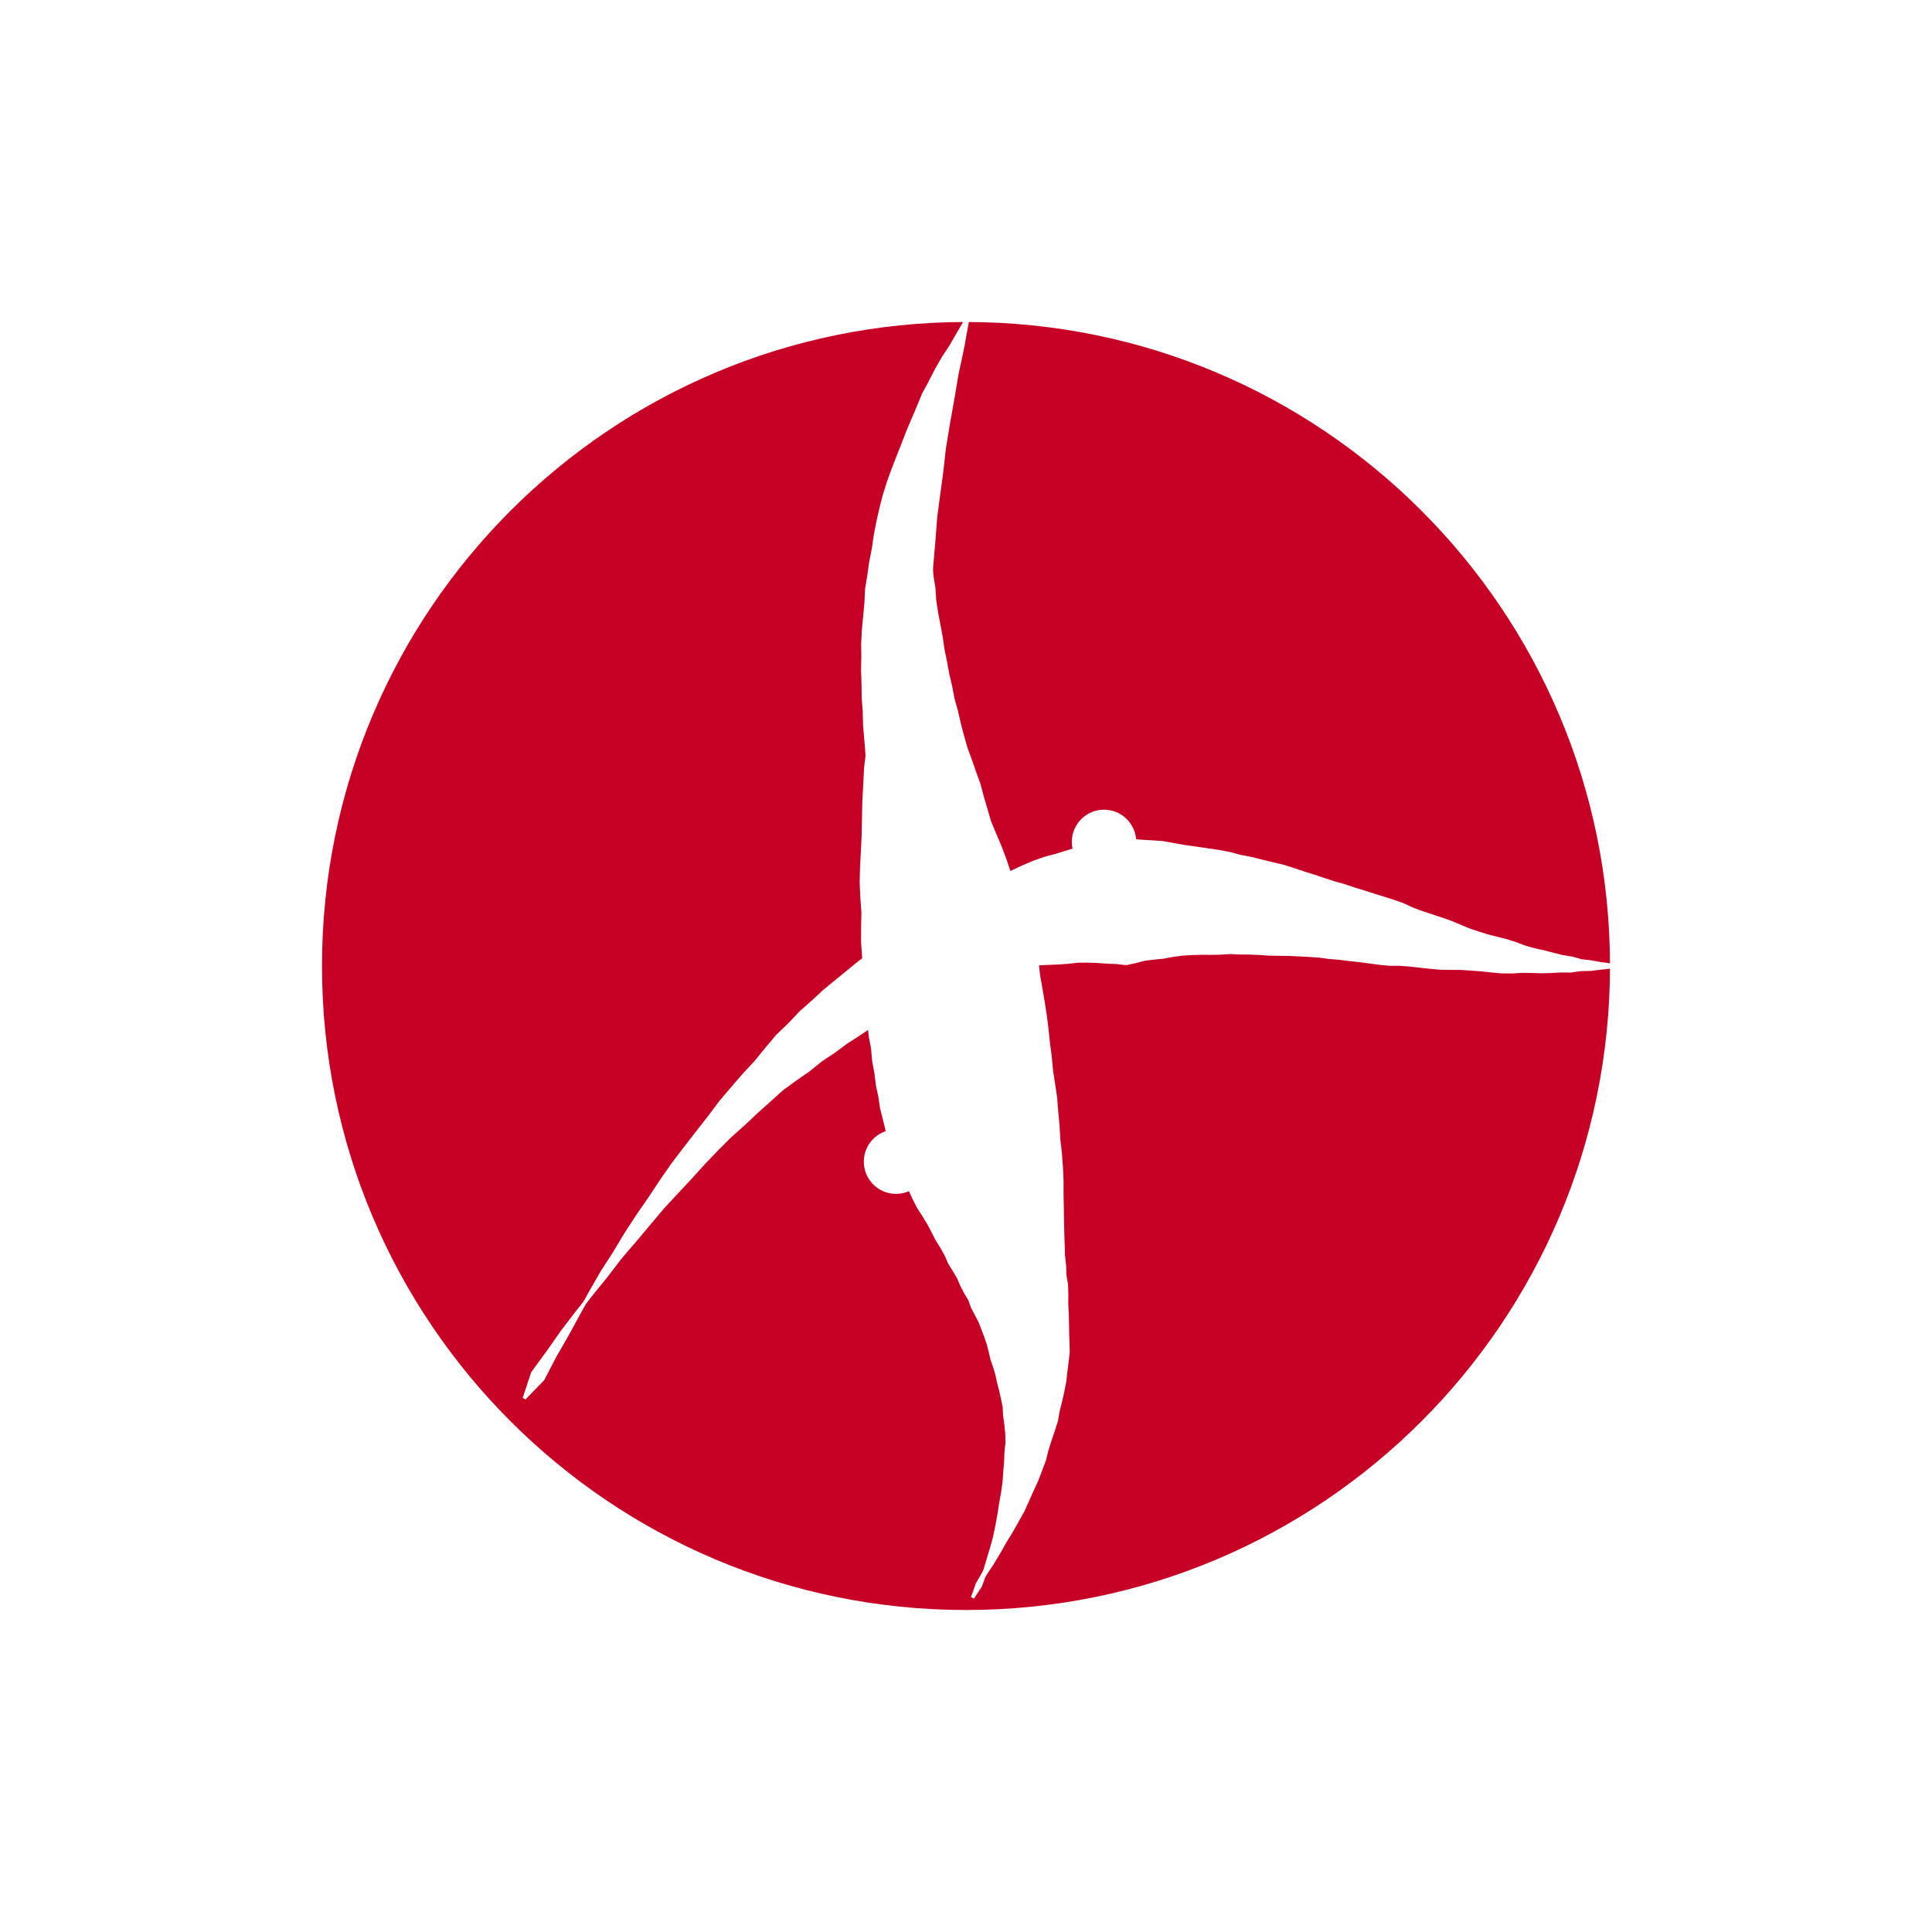
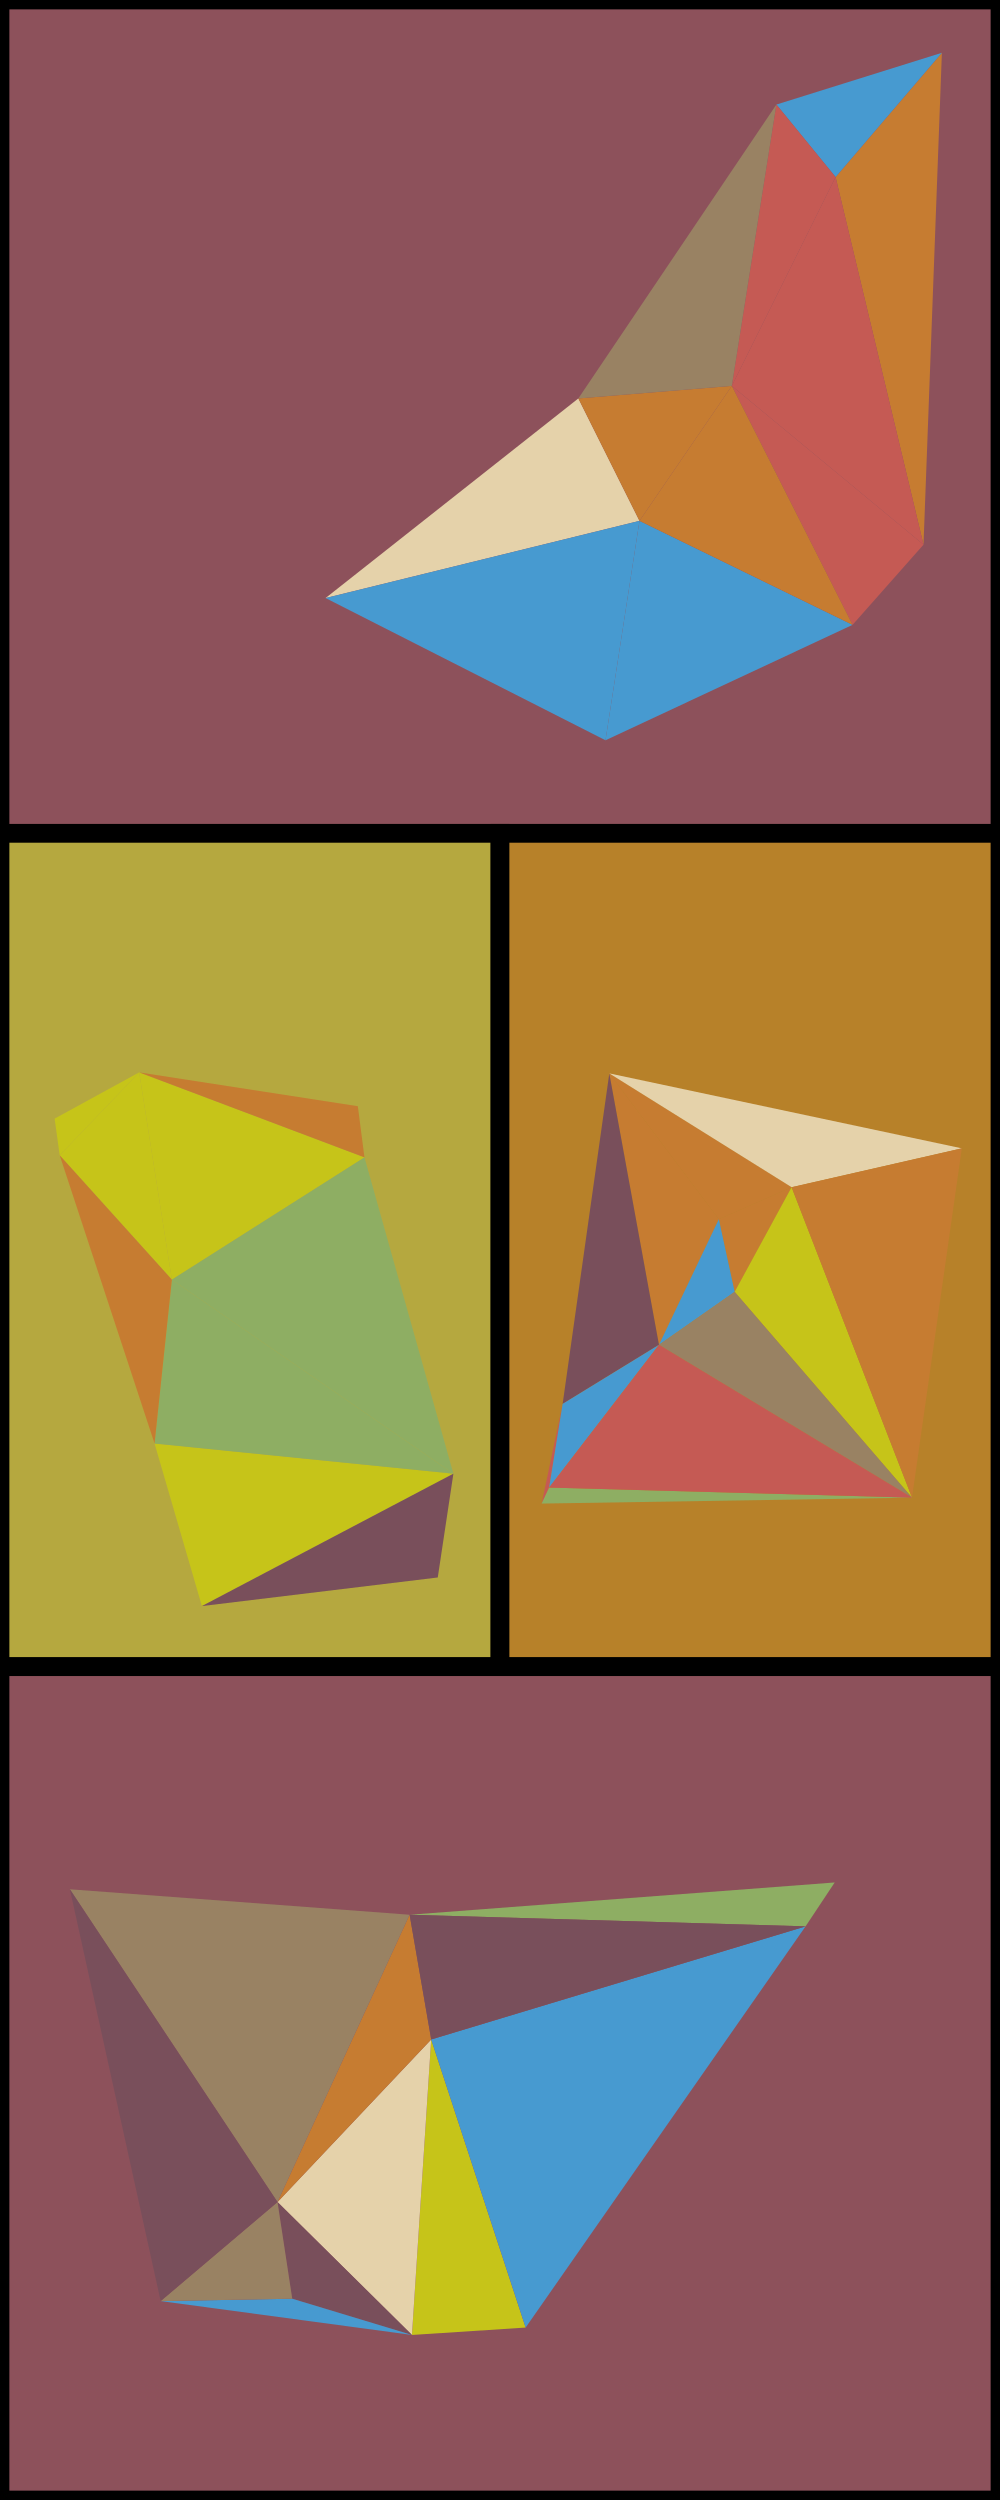
- <svg xmlns="http://www.w3.org/2000/svg" xmlns:html="http://www.w3.org/1999/xhtml" width="600" height="600" version="1.1">
+ <svg xmlns="http://www.w3.org/2000/svg" xmlns:html="http://www.w3.org/1999/xhtml" width="800" height="2000" version="1.1">
  <html:defs>
    <html:style type="text/css">
body { background-color: rgb(234, 234, 234); }
#canvas svg { background-color: white; box-shadow: rgba(0, 0, 0, 0.059) 0px 3px 2px 0px, rgba(0, 0, 0, 0.02) -1px -1px 1px 0px inset; border-width: 1px; border-style: solid; border-color: rgb(226, 226, 226) rgb(226, 226, 226) rgb(206, 206, 206); border-image: initial; }</html:style>
  </html:defs>
-   <g transform="translate(300 300)">
-     <circle cx="0" cy="0" r="200" fill="rgb(199, 0, 37)" stroke="none" />
-     <circle cx="42.862" cy="-38.546" r="10" fill="rgb(255, 255, 255)" stroke="none" />
-     <path fill="rgb(255, 255, 255)" stroke="rgb(255, 255, 255)" d="M 200.003 -0.335 L 197.02 -0.726 L 194.054 -1.268 L 191.086 -1.61 L 188.158 -2.436 L 185.208 -2.9 L 182.287 -3.649 L 179.371 -4.404 L 176.44 -5.044 L 173.531 -5.862 L 170.664 -6.951 L 167.767 -7.86 L 164.837 -8.609 L 161.897 -9.351 L 158.98 -10.265 L 156.069 -11.246 L 153.196 -12.457 L 150.315 -13.661 L 147.381 -14.663 L 144.429 -15.639 L 141.467 -16.618 L 138.519 -17.725 L 135.612 -19.075 L 132.625 -20.125 L 129.6 -21.072 L 126.559 -22.014 L 123.513 -23.004 L 120.439 -23.937 L 117.371 -24.978 L 114.249 -25.837 L 111.14 -26.849 L 108.018 -27.894 L 104.866 -28.887 L 101.704 -29.947 L 98.509 -30.96 L 95.255 -31.729 L 91.981 -32.517 L 88.69 -33.352 L 85.349 -33.982 L 82.01 -34.877 L 78.619 -35.539 L 75.188 -36.033 L 71.731 -36.54 L 68.243 -37.034 L 64.723 -37.638 L 61.162 -38.288 L 57.563 -38.544 L 53.929 -38.751 L 50.24 -39.222 L 46.519 -39.43 L 42.862 -38.546 L 39.19 -37.724 L 35.541 -36.663 L 31.89 -35.566 L 28.237 -34.43 L 24.537 -33.436 L 20.88 -32.158 L 17.278 -30.603 L 13.707 -28.906 L 10.112 -27.246 L 6.449 -25.72 L 2.818 -24.014 L -0.737 -22.033 L -4.35 -20.119 L -8.017 -18.231 L -11.568 -15.998 L -15.176 -13.791 L -18.838 -11.578 L -22.448 -9.161 L -25.881 -6.347 L -29.498 -3.73 L -33.167 -1.071 L -36.738 1.855 L -40.373 4.814 L -44.052 7.846 L -47.624 11.149 L -51.328 14.425 L -54.799 18.11 L -58.514 21.656 L -61.912 25.687 L -65.308 29.849 L -69.017 33.838 L -72.652 38.056 L -76.326 42.395 L -79.818 47.056 L -83.483 51.723 L -87.187 56.523 L -90.954 61.443 L -94.583 66.648 L -98.16 72.064 L -101.928 77.511 L -105.63 83.19 L -109.206 89.141 L -113.041 95.095 L -116.656 101.389 L -120.243 107.89 L -123.882 114.548 L -127.741 121.263 L -131.39 128.309 L -137.191 134.281 L -132.985 127.342 L -128.804 120.603 L -124.647 114.061 L -120.514 107.714 L -116.404 101.558 L -112.318 95.59 L -108.254 89.81 L -104.214 84.212 L -100.196 78.796 L -96.201 73.558 L -92.227 68.496 L -88.276 63.607 L -84.346 58.889 L -80.438 54.338 L -76.551 49.952 L -72.684 45.729 L -68.838 41.666 L -65.013 37.759 L -61.208 34.008 L -57.422 30.408 L -53.657 26.957 L -49.91 23.653 L -46.183 20.493 L -42.475 17.475 L -38.785 14.595 L -35.114 11.85 L -31.46 9.24 L -27.825 6.76 L -24.208 4.408 L -20.607 2.181 L -17.024 0.077 L -13.458 -1.907 L -9.908 -3.773 L -6.375 -5.525 L -2.858 -7.164 L 0.643 -8.694 L 4.128 -10.117 L 7.598 -11.436 L 11.053 -12.653 L 14.493 -13.771 L 17.918 -14.793 L 21.329 -15.722 L 24.726 -16.559 L 28.109 -17.309 L 31.478 -17.972 L 34.833 -18.553 L 38.176 -19.053 L 41.505 -19.475 L 44.822 -19.822 L 48.127 -20.097 L 51.419 -20.302 L 54.7 -20.44 L 57.968 -20.514 L 61.225 -20.525 L 64.472 -20.478 L 67.707 -20.374 L 70.931 -20.216 L 74.145 -20.007 L 77.349 -19.749 L 80.543 -19.445 L 83.727 -19.098 L 86.902 -18.711 L 90.067 -18.285 L 93.224 -17.824 L 96.372 -17.33 L 99.511 -16.807 L 102.643 -16.256 L 105.766 -15.68 L 108.882 -15.082 L 111.99 -14.464 L 115.091 -13.83 L 118.185 -13.182 L 121.272 -12.522 L 124.353 -11.853 L 127.427 -11.178 L 130.496 -10.499 L 133.559 -9.82 L 136.616 -9.142 L 139.669 -8.469 L 142.716 -7.802 L 145.758 -7.146 L 148.796 -6.501 L 151.83 -5.872 L 154.86 -5.26 L 157.886 -4.669 L 160.909 -4.1 L 163.928 -3.557 L 166.945 -3.042 L 169.959 -2.559 L 172.97 -2.108 L 175.979 -1.694 L 178.986 -1.319 L 181.991 -0.985 L 184.995 -0.695 L 187.997 -0.452 L 190.999 -0.258 L 194 -0.116 L 197 -0.03 L 200 0 Z" />
-     <path fill="rgb(255, 255, 255)" stroke="rgb(255, 255, 255)" d="M 199.997 0.335 L 196.98 0.667 L 193.945 1.035 L 190.912 1.094 L 187.837 1.532 L 184.782 1.511 L 181.695 1.68 L 178.601 1.766 L 175.518 1.656 L 172.408 1.645 L 169.253 1.834 L 166.123 1.775 L 163.02 1.495 L 159.921 1.15 L 156.792 0.928 L 153.652 0.726 L 150.464 0.713 L 147.278 0.658 L 144.136 0.372 L 141.002 0.034 L 137.871 -0.319 L 134.714 -0.559 L 131.506 -0.564 L 128.367 -0.873 L 125.255 -1.284 L 122.147 -1.691 L 119.031 -2.039 L 115.931 -2.426 L 112.811 -2.682 L 109.731 -3.092 L 106.623 -3.314 L 103.514 -3.465 L 100.419 -3.624 L 97.319 -3.666 L 94.234 -3.701 L 91.193 -3.919 L 88.154 -4.053 L 85.114 -4.07 L 82.105 -4.214 L 79.076 -4.014 L 76.079 -3.959 L 73.102 -3.98 L 70.132 -3.892 L 67.171 -3.714 L 64.22 -3.318 L 61.289 -2.763 L 58.374 -2.483 L 55.47 -2.13 L 52.598 -1.383 L 49.735 -0.765 L 46.783 -1.099 L 43.82 -1.227 L 40.811 -1.442 L 37.776 -1.539 L 34.719 -1.514 L 31.68 -1.181 L 28.572 -0.961 L 25.38 -0.84 L 22.129 -0.681 L 18.874 -0.297 L 15.657 0.414 L 12.379 1.142 L 8.993 1.799 L 5.635 2.731 L 2.301 3.903 L -1.183 4.949 L -4.641 6.245 L -8.078 7.765 L -11.6 9.315 L -15.333 10.708 L -18.917 12.545 L -22.483 14.59 L -26.183 16.624 L -29.854 18.887 L -33.517 21.343 L -37.325 23.801 L -41.038 26.562 L -45.022 29.197 L -48.799 32.259 L -52.933 35.129 L -57.107 38.167 L -61.009 41.68 L -65.024 45.275 L -69.042 49.063 L -73.284 52.848 L -77.393 56.953 L -81.506 61.255 L -85.598 65.772 L -89.872 70.345 L -94.242 75.053 L -98.464 80.081 L -102.798 85.234 L -107.303 90.478 L -111.595 96.085 L -116.151 101.726 L -120.784 107.537 L -125.412 113.575 L -129.867 119.944 L -134.581 126.375 L -137.191 134.281 L -132.985 127.342 L -128.804 120.603 L -124.647 114.061 L -120.514 107.714 L -116.404 101.558 L -112.318 95.59 L -108.254 89.81 L -104.214 84.212 L -100.196 78.796 L -96.201 73.558 L -92.227 68.496 L -88.276 63.607 L -84.346 58.889 L -80.438 54.338 L -76.551 49.952 L -72.684 45.729 L -68.838 41.666 L -65.013 37.759 L -61.208 34.008 L -57.422 30.408 L -53.657 26.957 L -49.91 23.653 L -46.183 20.493 L -42.475 17.475 L -38.785 14.595 L -35.114 11.85 L -31.46 9.24 L -27.825 6.76 L -24.208 4.408 L -20.607 2.181 L -17.024 0.077 L -13.458 -1.907 L -9.908 -3.773 L -6.375 -5.525 L -2.858 -7.164 L 0.643 -8.694 L 4.128 -10.117 L 7.598 -11.436 L 11.053 -12.653 L 14.493 -13.771 L 17.918 -14.793 L 21.329 -15.722 L 24.726 -16.559 L 28.109 -17.309 L 31.478 -17.972 L 34.833 -18.553 L 38.176 -19.053 L 41.505 -19.475 L 44.822 -19.822 L 48.127 -20.097 L 51.419 -20.302 L 54.7 -20.44 L 57.968 -20.514 L 61.225 -20.525 L 64.472 -20.478 L 67.707 -20.374 L 70.931 -20.216 L 74.145 -20.007 L 77.349 -19.749 L 80.543 -19.445 L 83.727 -19.098 L 86.902 -18.711 L 90.067 -18.285 L 93.224 -17.824 L 96.372 -17.33 L 99.511 -16.807 L 102.643 -16.256 L 105.766 -15.68 L 108.882 -15.082 L 111.99 -14.464 L 115.091 -13.83 L 118.185 -13.182 L 121.272 -12.522 L 124.353 -11.853 L 127.427 -11.178 L 130.496 -10.499 L 133.559 -9.82 L 136.616 -9.142 L 139.669 -8.469 L 142.716 -7.802 L 145.758 -7.146 L 148.796 -6.501 L 151.83 -5.872 L 154.86 -5.26 L 157.886 -4.669 L 160.909 -4.1 L 163.928 -3.557 L 166.945 -3.042 L 169.959 -2.559 L 172.97 -2.108 L 175.979 -1.694 L 178.986 -1.319 L 181.991 -0.985 L 184.995 -0.695 L 187.997 -0.452 L 190.999 -0.258 L 194 -0.116 L 197 -0.03 L 200 0 Z" />
-     <circle cx="-21.737" cy="60.769" r="10" fill="rgb(255, 255, 255)" stroke="none" />
-     <path fill="rgb(255, 255, 255)" stroke="rgb(255, 255, 255)" d="M -0.353 -200.09 L -2.998 -192.19 L -5.156 -184.352 L -7.47 -176.729 L -9.492 -169.213 L -11.415 -161.845 L -13.506 -154.673 L -15.241 -147.591 L -16.789 -140.631 L -18.535 -133.854 L -20.01 -127.177 L -21.316 -120.619 L -22.536 -114.188 L -23.813 -107.895 L -24.99 -101.718 L -26.22 -95.665 L -27.361 -89.72 L -28.392 -83.877 L -29.375 -78.138 L -29.919 -72.49 L -30.505 -66.949 L -31.157 -61.507 L -31.424 -56.166 L -31.705 -50.921 L -31.804 -45.778 L -31.902 -40.727 L -32.137 -35.752 L -32.399 -30.854 L -32.531 -26.044 L -32.326 -21.346 L -31.984 -16.746 L -32.07 -12.16 L -32.096 -7.647 L -31.796 -3.252 L -31.45 1.066 L -31.218 5.342 L -30.953 9.551 L -30.546 13.669 L -30.132 17.725 L -29.717 21.721 L -28.991 25.577 L -28.656 29.479 L -27.938 33.216 L -27.491 36.973 L -26.722 40.575 L -26.183 44.19 L -25.294 47.631 L -24.484 51.037 L -23.876 54.45 L -23.268 57.804 L -21.737 60.769 L -20.192 63.66 L -18.865 66.564 L -17.423 69.361 L -16.147 72.156 L -14.779 74.856 L -13.135 77.397 L -11.596 79.92 L -10.257 82.462 L -8.971 84.971 L -7.467 87.356 L -6.146 89.761 L -5.089 92.209 L -3.659 94.499 L -2.317 96.784 L -1.307 99.139 L -0.128 101.416 L 1.199 103.636 L 2.035 105.963 L 3.201 108.198 L 4.379 110.429 L 5.262 112.72 L 6.133 115.015 L 6.925 117.329 L 7.529 119.678 L 8.066 122.045 L 8.882 124.413 L 9.601 126.824 L 10.135 129.282 L 10.779 131.786 L 11.37 134.348 L 11.888 136.971 L 12.01 139.629 L 12.417 142.384 L 12.693 145.206 L 12.755 148.08 L 12.444 150.965 L 12.335 153.977 L 12.074 157.05 L 11.846 160.235 L 11.41 163.471 L 10.805 166.764 L 10.294 170.21 L 9.636 173.731 L 8.923 177.366 L 7.883 181.001 L 6.76 184.737 L 5.608 188.607 L 4.229 192.517 L 2.058 196.16 L 3.991 192.395 L 5.803 188.702 L 7.494 185.08 L 9.069 181.526 L 10.529 178.038 L 11.876 174.613 L 13.115 171.248 L 14.246 167.942 L 15.274 164.692 L 16.199 161.495 L 17.025 158.35 L 17.754 155.253 L 18.389 152.203 L 18.933 149.197 L 19.387 146.232 L 19.755 143.307 L 20.039 140.418 L 20.241 137.564 L 20.365 134.741 L 20.412 131.948 L 20.385 129.183 L 20.287 126.442 L 20.12 123.723 L 19.887 121.025 L 19.591 118.344 L 19.233 115.678 L 18.817 113.025 L 18.345 110.382 L 17.819 107.748 L 17.243 105.119 L 16.618 102.493 L 15.947 99.868 L 15.233 97.241 L 14.478 94.61 L 13.685 91.973 L 12.856 89.327 L 11.995 86.67 L 11.103 83.999 L 10.182 81.312 L 9.237 78.606 L 8.268 75.88 L 7.279 73.131 L 6.272 70.356 L 5.25 67.553 L 4.215 64.719 L 3.171 61.853 L 2.118 58.951 L 1.06 56.012 L 4.852572431679143e-14 53.033 L -1.06 50.011 L -2.118 46.945 L -3.171 43.831 L -4.215 40.668 L -5.25 37.453 L -6.272 34.183 L -7.279 30.856 L -8.268 27.471 L -9.237 24.023 L -10.182 20.512 L -11.103 16.934 L -11.995 13.287 L -12.856 9.569 L -13.685 5.778 L -14.478 1.91 L -15.233 -2.036 L -15.947 -6.063 L -16.618 -10.173 L -17.243 -14.369 L -17.819 -18.652 L -18.345 -23.026 L -18.817 -27.493 L -19.233 -32.056 L -19.591 -36.715 L -19.887 -41.475 L -20.12 -46.338 L -20.287 -51.305 L -20.385 -56.379 L -20.412 -61.563 L -20.365 -66.859 L -20.241 -72.269 L -20.039 -77.797 L -19.755 -83.443 L -19.387 -89.211 L -18.933 -95.103 L -18.389 -101.122 L -17.754 -107.269 L -17.025 -113.548 L -16.199 -119.96 L -15.274 -126.508 L -14.246 -133.195 L -13.115 -140.022 L -11.876 -146.993 L -10.529 -154.109 L -9.069 -161.374 L -7.494 -168.789 L -5.803 -176.356 L -3.991 -184.079 L -2.058 -191.959 L -3.6739403974420595e-14 -200 Z" />
-     <path fill="rgb(255, 255, 255)" stroke="rgb(255, 255, 255)" d="M 0.353 -199.91 L -1.118 -191.729 L -2.827 -183.806 L -4.135 -175.983 L -5.496 -168.364 L -6.722 -160.902 L -7.551 -153.545 L -8.512 -146.395 L -9.441 -139.413 L -9.958 -132.536 L -10.537 -125.839 L -11.082 -119.301 L -11.514 -112.908 L -11.695 -106.643 L -11.789 -100.526 L -11.645 -94.541 L -11.413 -88.703 L -11.118 -83.009 L -10.703 -77.455 L -10.563 -72.048 L -10.224 -66.769 L -9.667 -61.618 L -9.346 -56.592 L -8.869 -51.688 L -8.437 -46.897 L -7.873 -42.224 L -7.045 -37.678 L -6.067 -33.257 L -5.103 -28.943 L -4.363 -24.707 L -3.654 -20.559 L -2.416 -16.577 L -1.139 -12.699 L -0.098 -8.873 L 0.985 -5.138 L 2.262 -1.522 L 3.583 2.004 L 4.834 5.469 L 6.143 8.849 L 7.512 12.146 L 8.626 15.446 L 10.183 18.567 L 11.402 21.725 L 12.932 24.739 L 14.178 27.791 L 15.683 30.716 L 16.863 33.705 L 18.143 36.626 L 19.64 39.44 L 21.147 42.219 L 21.737 45.297 L 22.313 48.364 L 23.101 51.339 L 23.764 54.345 L 24.578 57.283 L 25.279 60.25 L 25.679 63.315 L 26.154 66.341 L 26.793 69.298 L 27.444 72.242 L 27.832 75.267 L 28.351 78.237 L 29.079 81.13 L 29.372 84.155 L 29.687 87.161 L 30.263 90.081 L 30.593 93.065 L 30.694 96.099 L 31.201 99.022 L 31.284 102.039 L 31.259 105.066 L 31.427 108.045 L 31.5 111.035 L 31.541 114.027 L 31.653 117.01 L 31.709 120.004 L 31.358 123.034 L 30.973 126.06 L 30.635 129.084 L 30.044 132.111 L 29.359 135.135 L 28.594 138.156 L 28.068 141.207 L 27.093 144.229 L 26.082 147.258 L 25.11 150.314 L 24.335 153.441 L 23.173 156.53 L 21.976 159.65 L 20.551 162.755 L 19.137 165.913 L 17.687 169.12 L 15.936 172.287 L 14.117 175.494 L 12.134 178.71 L 10.254 182.051 L 8.228 185.423 L 5.997 188.798 L 3.754 192.272 L 2.058 196.16 L 3.991 192.395 L 5.803 188.702 L 7.494 185.08 L 9.069 181.526 L 10.529 178.038 L 11.876 174.613 L 13.115 171.248 L 14.246 167.942 L 15.274 164.692 L 16.199 161.495 L 17.025 158.35 L 17.754 155.253 L 18.389 152.203 L 18.933 149.197 L 19.387 146.232 L 19.755 143.307 L 20.039 140.418 L 20.241 137.564 L 20.365 134.741 L 20.412 131.948 L 20.385 129.183 L 20.287 126.442 L 20.12 123.723 L 19.887 121.025 L 19.591 118.344 L 19.233 115.678 L 18.817 113.025 L 18.345 110.382 L 17.819 107.748 L 17.243 105.119 L 16.618 102.493 L 15.947 99.868 L 15.233 97.241 L 14.478 94.61 L 13.685 91.973 L 12.856 89.327 L 11.995 86.67 L 11.103 83.999 L 10.182 81.312 L 9.237 78.606 L 8.268 75.88 L 7.279 73.131 L 6.272 70.356 L 5.25 67.553 L 4.215 64.719 L 3.171 61.853 L 2.118 58.951 L 1.06 56.012 L 4.852572431679143e-14 53.033 L -1.06 50.011 L -2.118 46.945 L -3.171 43.831 L -4.215 40.668 L -5.25 37.453 L -6.272 34.183 L -7.279 30.856 L -8.268 27.471 L -9.237 24.023 L -10.182 20.512 L -11.103 16.934 L -11.995 13.287 L -12.856 9.569 L -13.685 5.778 L -14.478 1.91 L -15.233 -2.036 L -15.947 -6.063 L -16.618 -10.173 L -17.243 -14.369 L -17.819 -18.652 L -18.345 -23.026 L -18.817 -27.493 L -19.233 -32.056 L -19.591 -36.715 L -19.887 -41.475 L -20.12 -46.338 L -20.287 -51.305 L -20.385 -56.379 L -20.412 -61.563 L -20.365 -66.859 L -20.241 -72.269 L -20.039 -77.797 L -19.755 -83.443 L -19.387 -89.211 L -18.933 -95.103 L -18.389 -101.122 L -17.754 -107.269 L -17.025 -113.548 L -16.199 -119.96 L -15.274 -126.508 L -14.246 -133.195 L -13.115 -140.022 L -11.876 -146.993 L -10.529 -154.109 L -9.069 -161.374 L -7.494 -168.789 L -5.803 -176.356 L -3.991 -184.079 L -2.058 -191.959 L -3.6739403974420595e-14 -200 Z" />
-     <circle cx="-21.303" cy="5.562" r="10" fill="rgb(255, 255, 255)" stroke="none" />
-     <path fill="rgb(255, 255, 255)" stroke="rgb(255, 255, 255)" d="M -0.235 -200.124 L -2.477 -196.326 L -4.649 -192.534 L -7.055 -188.875 L -9.208 -185.119 L -11.157 -181.297 L -13.207 -177.522 L -14.808 -173.603 L -16.473 -169.716 L -18.114 -165.823 L -19.635 -161.896 L -21.186 -157.969 L -22.714 -154.022 L -24.15 -150.04 L -25.4 -146.012 L -26.43 -141.94 L -27.36 -137.846 L -28.151 -133.728 L -28.747 -129.588 L -29.572 -125.446 L -30.147 -121.28 L -30.844 -117.098 L -31.039 -112.905 L -31.431 -108.697 L -31.829 -104.471 L -32.062 -100.239 L -32.017 -96.015 L -32.084 -91.771 L -31.947 -87.537 L -31.899 -83.281 L -31.575 -79.053 L -31.48 -74.781 L -31.103 -70.544 L -30.765 -66.294 L -30.426 -62.035 L -30.293 -57.728 L -30.028 -53.437 L -29.747 -49.141 L -29.057 -44.928 L -28.406 -40.706 L -27.712 -36.493 L -27.404 -32.189 L -27.093 -27.883 L -26.57 -23.63 L -25.876 -19.422 L -25.357 -15.175 L -24.611 -10.991 L -23.833 -6.825 L -23.332 -2.595 L -22.888 1.639 L -21.303 5.562 L -19.935 9.53 L -18.26 13.404 L -16.897 17.347 L -15.518 21.272 L -14.103 25.174 L -12.596 29.04 L -11.014 32.876 L -9.606 36.742 L -8.062 40.564 L -6.816 44.442 L -5.61 48.316 L -4.149 52.121 L -2.841 55.949 L -1.413 59.742 L -0.33 63.592 L 0.866 67.41 L 2.101 71.212 L 3.438 74.991 L 4.601 78.793 L 5.691 82.601 L 6.641 86.422 L 7.434 90.254 L 8.201 94.081 L 8.868 97.912 L 9.691 101.729 L 10.426 105.554 L 10.966 109.388 L 11.624 113.224 L 12.209 117.071 L 12.792 120.931 L 13.11 124.796 L 13.492 128.68 L 13.555 132.557 L 13.62 136.449 L 13.648 140.359 L 13.336 144.242 L 13.092 148.156 L 13.003 152.133 L 12.675 156.1 L 12.187 160.069 L 11.764 164.101 L 10.873 168.043 L 10.27 172.127 L 9.204 176.108 L 8.371 180.238 L 7.247 184.322 L 5.964 188.407 L 4.492 192.477 L 2.058 196.118 L 3.991 192.228 L 5.803 188.332 L 7.494 184.429 L 9.069 180.519 L 10.529 176.602 L 11.876 172.679 L 13.115 168.75 L 14.246 164.815 L 15.274 160.874 L 16.199 156.926 L 17.025 152.974 L 17.754 149.015 L 18.389 145.052 L 18.933 141.083 L 19.387 137.109 L 19.755 133.13 L 20.039 129.146 L 20.241 125.158 L 20.365 121.165 L 20.412 117.167 L 20.385 113.166 L 20.287 109.16 L 20.12 105.151 L 19.887 101.137 L 19.591 97.12 L 19.233 93.1 L 18.817 89.076 L 18.345 85.049 L 17.819 81.019 L 17.243 76.986 L 16.618 72.95 L 15.947 68.912 L 15.233 64.871 L 14.478 60.828 L 13.685 56.783 L 12.856 52.735 L 11.995 48.686 L 11.103 44.635 L 10.182 40.582 L 9.237 36.528 L 8.268 32.473 L 7.279 28.416 L 6.272 24.359 L 5.25 20.3 L 4.215 16.241 L 3.171 12.181 L 2.118 8.121 L 1.06 4.061 L 2.010401488638742e-14 8.526512829121202e-14 L -1.06 -4.061 L -2.118 -8.121 L -3.171 -12.181 L -4.215 -16.241 L -5.25 -20.3 L -6.272 -24.359 L -7.279 -28.416 L -8.268 -32.473 L -9.237 -36.528 L -10.182 -40.582 L -11.103 -44.635 L -11.995 -48.686 L -12.856 -52.735 L -13.685 -56.783 L -14.478 -60.828 L -15.233 -64.871 L -15.947 -68.912 L -16.618 -72.95 L -17.243 -76.986 L -17.819 -81.019 L -18.345 -85.049 L -18.817 -89.076 L -19.233 -93.1 L -19.591 -97.12 L -19.887 -101.137 L -20.12 -105.151 L -20.287 -109.16 L -20.385 -113.166 L -20.412 -117.167 L -20.365 -121.165 L -20.241 -125.158 L -20.039 -129.146 L -19.755 -133.13 L -19.387 -137.109 L -18.933 -141.083 L -18.389 -145.052 L -17.754 -149.015 L -17.025 -152.974 L -16.199 -156.926 L -15.274 -160.874 L -14.246 -164.815 L -13.115 -168.75 L -11.876 -172.679 L -10.529 -176.602 L -9.069 -180.519 L -7.494 -184.429 L -5.803 -188.332 L -3.991 -192.228 L -2.058 -196.118 L -3.6739403974420595e-14 -200 Z" />
-     <path fill="rgb(255, 255, 255)" stroke="rgb(255, 255, 255)" d="M 0.235 -199.876 L -1.639 -195.909 L -3.334 -191.923 L -4.55 -187.789 L -5.78 -183.738 L -6.981 -179.74 L -7.85 -175.682 L -8.945 -171.755 L -9.756 -167.784 L -10.379 -163.807 L -10.912 -159.851 L -11.212 -155.884 L -11.335 -151.925 L -11.359 -147.991 L -11.378 -144.092 L -11.436 -140.226 L -11.415 -136.372 L -11.359 -132.532 L -11.331 -128.704 L -10.91 -124.869 L -10.582 -121.049 L -9.98 -117.237 L -9.731 -113.427 L -9.143 -109.624 L -8.411 -105.83 L -7.713 -102.036 L -7.164 -98.226 L -6.382 -94.429 L -5.687 -90.616 L -4.791 -86.817 L -4.064 -82.986 L -3.005 -79.191 L -2.132 -75.356 L -1.129 -71.53 L -0.039 -67.707 L 1.337 -63.928 L 2.658 -60.128 L 4.034 -56.329 L 5.068 -52.444 L 6.201 -48.564 L 7.347 -44.671 L 8.931 -40.867 L 10.557 -37.062 L 12.012 -33.203 L 13.332 -29.296 L 14.857 -25.426 L 16.18 -21.491 L 17.492 -17.538 L 19.096 -13.647 L 20.767 -9.76 L 21.303 -5.562 L 22.056 -1.408 L 22.496 2.838 L 23.238 7.016 L 23.949 11.211 L 24.604 15.426 L 25.14 19.677 L 25.573 23.956 L 26.142 28.204 L 26.536 32.493 L 27.181 36.722 L 27.815 40.954 L 28.139 45.251 L 28.554 49.522 L 28.783 53.823 L 29.286 58.064 L 29.599 62.333 L 29.792 66.612 L 29.798 70.909 L 29.884 75.179 L 29.947 79.437 L 30.048 83.677 L 30.2 87.899 L 30.265 92.119 L 30.313 96.329 L 30.084 100.546 L 29.815 104.748 L 29.608 108.932 L 29.146 113.107 L 28.615 117.264 L 27.937 121.399 L 27.372 125.519 L 26.586 129.613 L 25.955 133.703 L 25.154 137.768 L 24.217 141.806 L 23.443 145.861 L 22.417 149.874 L 21.047 153.814 L 19.722 157.752 L 18.36 161.678 L 16.728 165.528 L 15.357 169.457 L 13.483 173.231 L 11.853 177.096 L 9.766 180.8 L 7.741 184.536 L 5.641 188.257 L 3.491 191.98 L 2.058 196.118 L 3.991 192.228 L 5.803 188.332 L 7.494 184.429 L 9.069 180.519 L 10.529 176.602 L 11.876 172.679 L 13.115 168.75 L 14.246 164.815 L 15.274 160.874 L 16.199 156.926 L 17.025 152.974 L 17.754 149.015 L 18.389 145.052 L 18.933 141.083 L 19.387 137.109 L 19.755 133.13 L 20.039 129.146 L 20.241 125.158 L 20.365 121.165 L 20.412 117.167 L 20.385 113.166 L 20.287 109.16 L 20.12 105.151 L 19.887 101.137 L 19.591 97.12 L 19.233 93.1 L 18.817 89.076 L 18.345 85.049 L 17.819 81.019 L 17.243 76.986 L 16.618 72.95 L 15.947 68.912 L 15.233 64.871 L 14.478 60.828 L 13.685 56.783 L 12.856 52.735 L 11.995 48.686 L 11.103 44.635 L 10.182 40.582 L 9.237 36.528 L 8.268 32.473 L 7.279 28.416 L 6.272 24.359 L 5.25 20.3 L 4.215 16.241 L 3.171 12.181 L 2.118 8.121 L 1.06 4.061 L 2.010401488638742e-14 8.526512829121202e-14 L -1.06 -4.061 L -2.118 -8.121 L -3.171 -12.181 L -4.215 -16.241 L -5.25 -20.3 L -6.272 -24.359 L -7.279 -28.416 L -8.268 -32.473 L -9.237 -36.528 L -10.182 -40.582 L -11.103 -44.635 L -11.995 -48.686 L -12.856 -52.735 L -13.685 -56.783 L -14.478 -60.828 L -15.233 -64.871 L -15.947 -68.912 L -16.618 -72.95 L -17.243 -76.986 L -17.819 -81.019 L -18.345 -85.049 L -18.817 -89.076 L -19.233 -93.1 L -19.591 -97.12 L -19.887 -101.137 L -20.12 -105.151 L -20.287 -109.16 L -20.385 -113.166 L -20.412 -117.167 L -20.365 -121.165 L -20.241 -125.158 L -20.039 -129.146 L -19.755 -133.13 L -19.387 -137.109 L -18.933 -141.083 L -18.389 -145.052 L -17.754 -149.015 L -17.025 -152.974 L -16.199 -156.926 L -15.274 -160.874 L -14.246 -164.815 L -13.115 -168.75 L -11.876 -172.679 L -10.529 -176.602 L -9.069 -180.519 L -7.494 -184.429 L -5.803 -188.332 L -3.991 -192.228 L -2.058 -196.118 L -3.6739403974420595e-14 -200 Z" />
-   </g>
+   <rect x="0" y="0" width="800" height="666.667" fill="rgb(141, 81, 91)" stroke="rgb(0, 0, 0)" stroke-width="15" />
+   <rect x="0" y="666.667" width="400" height="666.667" fill="rgb(181, 168, 63)" stroke="rgb(0, 0, 0)" stroke-width="15" />
+   <rect x="400" y="666.667" width="400" height="666.667" fill="rgb(183, 129, 41)" stroke="rgb(0, 0, 0)" stroke-width="15" />
+   <rect x="0" y="1333.333" width="800" height="666.667" fill="rgb(141, 81, 91)" stroke="rgb(0, 0, 0)" stroke-width="15" />
+   <polygon points="0 0 -48.907 -97.938 -251.148 61.766" transform="translate(511.5941 416.6746)" fill="rgb(229, 210, 170)" stroke="none" />
+   <polygon points="0 0 -170.463 -83.192 -197.66 92.361" transform="translate(682.0571 499.8666)" fill="rgb(71, 154, 208)" stroke="none" />
+   <polygon points="0 0 -251.148 61.766 -27.197 175.553" transform="translate(511.5941 416.6746)" fill="rgb(71, 154, 208)" stroke="none" />
+   <polygon points="0 0 70.339 294.063 85.051 -99.447" transform="translate(668.4585 141.6579)" fill="rgb(198, 124, 49)" stroke="none" />
+   <polygon points="0 0 47.342 58.017 132.392 -41.43" transform="translate(621.1166 83.64107)" fill="rgb(71, 154, 208)" stroke="none" />
+   <polygon points="0 0 56.741 -64.145 -96.605 -191.161" transform="translate(682.0571 499.8666)" fill="rgb(197, 90, 84)" stroke="none" />
+   <polygon points="0 0 170.463 83.192 73.858 -107.969" transform="translate(511.5941 416.6746)" fill="rgb(198, 124, 49)" stroke="none" />
+   <polygon points="0 0 -70.339 -294.063 -153.346 -127.015" transform="translate(738.7978 435.7211)" fill="rgb(197, 90, 84)" stroke="none" />
+   <polygon points="0 0 48.907 97.938 122.765 -10.031" transform="translate(462.687 318.737)" fill="rgb(198, 124, 49)" stroke="none" />
+   <polygon points="0 0 -47.342 -58.017 -83.007 167.048" transform="translate(668.4585 141.6579)" fill="rgb(197, 90, 84)" stroke="none" />
+   <polygon points="0 0 -158.43 235.096 -35.665 225.065" transform="translate(621.1166 83.64107)" fill="rgb(153, 130, 99)" stroke="none" />
+   <polygon points="0 0 37.884 130.032 239.076 24.113" transform="translate(123.6427 1154.823)" fill="rgb(198, 196, 25)" stroke="none" />
+   <polygon points="0 0 239.076 24.113 13.857 -131.1" transform="translate(123.6427 1154.823)" fill="rgb(142, 174, 99)" stroke="none" />
+   <polygon points="0 0 -26.167 -165.823 -89.739 -99.479" transform="translate(137.4994 1023.723)" fill="rgb(198, 196, 25)" stroke="none" />
+   <polygon points="0 0 13.857 -131.1 -75.883 -230.579" transform="translate(123.6427 1154.823)" fill="rgb(198, 124, 49)" stroke="none" />
+   <polygon points="0 0 26.167 165.823 180.236 68.013" transform="translate(111.3324 857.9)" fill="rgb(198, 196, 25)" stroke="none" />
+   <polygon points="0 0 225.219 155.212 154.07 -97.81" transform="translate(137.4994 1023.723)" fill="rgb(142, 174, 99)" stroke="none" />
+   <polygon points="0 0 -201.193 105.919 -12.502 83.045" transform="translate(362.7188 1178.935)" fill="rgb(121, 79, 91)" stroke="none" />
+   <polygon points="0 0 63.572 -66.344 -4.054 -29.341" transform="translate(47.7601 924.2438)" fill="rgb(198, 196, 25)" stroke="none" />
+   <polygon points="0 0 180.236 68.013 174.944 27.069" transform="translate(111.3324 857.9)" fill="rgb(198, 124, 49)" stroke="none" />
+   <polygon points="0 0 87.63 116.662 145.838 91.048" transform="translate(487.4408 858.7197)" fill="rgb(198, 124, 49)" stroke="none" />
+   <polygon points="0 0 -281.999 -59.953 -136.162 31.095" transform="translate(769.4403 918.6731)" fill="rgb(229, 210, 170)" stroke="none" />
+   <polygon points="0 0 12.656 58.108 58.208 -25.614" transform="translate(575.071 975.3819)" fill="rgb(198, 124, 49)" stroke="none" />
+   <polygon points="0 0 141.879 164.634 45.552 -83.722" transform="translate(587.7266 1033.49)" fill="rgb(198, 196, 25)" stroke="none" />
+   <polygon points="0 0 39.835 -279.45 -96.327 -248.356" transform="translate(729.6056 1198.123)" fill="rgb(198, 124, 49)" stroke="none" />
+   <polygon points="0 0 -87.63 -116.662 -47.9 100.471" transform="translate(575.071 975.3819)" fill="rgb(198, 124, 49)" stroke="none" />
+   <polygon points="0 0 -37.333 264.409 39.73 217.133" transform="translate(487.4408 858.7197)" fill="rgb(121, 79, 91)" stroke="none" />
+   <polygon points="0 0 -12.656 -58.108 -60.556 42.363" transform="translate(587.7266 1033.49)" fill="rgb(71, 154, 208)" stroke="none" />
+   <polygon points="0 0 -141.879 -164.634 -202.435 -122.271" transform="translate(729.6056 1198.123)" fill="rgb(153, 130, 99)" stroke="none" />
+   <polygon points="0 0 -16.799 79.731 -10.809 66.939" transform="translate(450.1077 1123.128)" fill="rgb(197, 90, 84)" stroke="none" />
+   <polygon points="0 0 -77.063 47.276 -87.872 114.215" transform="translate(527.1709 1075.853)" fill="rgb(71, 154, 208)" stroke="none" />
+   <polygon points="0 0 296.297 -4.736 5.991 -12.792" transform="translate(433.3083 1202.86)" fill="rgb(142, 174, 99)" stroke="none" />
+   <polygon points="0 0 -202.435 -122.271 -290.307 -8.056" transform="translate(729.6056 1198.123)" fill="rgb(197, 90, 84)" stroke="none" />
+   <polygon points="0 0 -75.55 -230.487 -90.95 5.915" transform="translate(420.5078 1862.05)" fill="rgb(198, 196, 25)" stroke="none" />
+   <polygon points="0 0 15.399 -236.402 -107.561 -106.32" transform="translate(329.5583 1867.965)" fill="rgb(229, 210, 170)" stroke="none" />
+   <polygon points="0 0 95.786 28.994 -11.774 -77.326" transform="translate(233.7722 1838.971)" fill="rgb(121, 79, 91)" stroke="none" />
+   <polygon points="0 0 -17.27 -99.768 -122.96 130.082" transform="translate(344.9574 1631.563)" fill="rgb(198, 124, 49)" stroke="none" />
+   <polygon points="0 0 -271.791 -20.364 -105.69 229.849" transform="translate(327.6879 1531.796)" fill="rgb(153, 130, 99)" stroke="none" />
+   <polygon points="0 0 -95.786 -28.994 -201.046 -27.095" transform="translate(329.5583 1867.965)" fill="rgb(71, 154, 208)" stroke="none" />
+   <polygon points="0 0 -11.774 -77.326 -105.26 1.899" transform="translate(233.7722 1838.971)" fill="rgb(153, 130, 99)" stroke="none" />
+   <polygon points="0 0 -166.101 -250.213 -93.486 79.225" transform="translate(221.9977 1761.645)" fill="rgb(121, 79, 91)" stroke="none" />
+   <polygon points="0 0 75.55 230.487 299.495 -90.477" transform="translate(344.9574 1631.563)" fill="rgb(71, 154, 208)" stroke="none" />
+   <polygon points="0 0 -340.068 25.826 -23.303 35.116" transform="translate(667.7554 1505.97)" fill="rgb(142, 174, 99)" stroke="none" />
+   <polygon points="0 0 17.27 99.768 316.764 9.29" transform="translate(327.6879 1531.796)" fill="rgb(121, 79, 91)" stroke="none" />
</svg>
